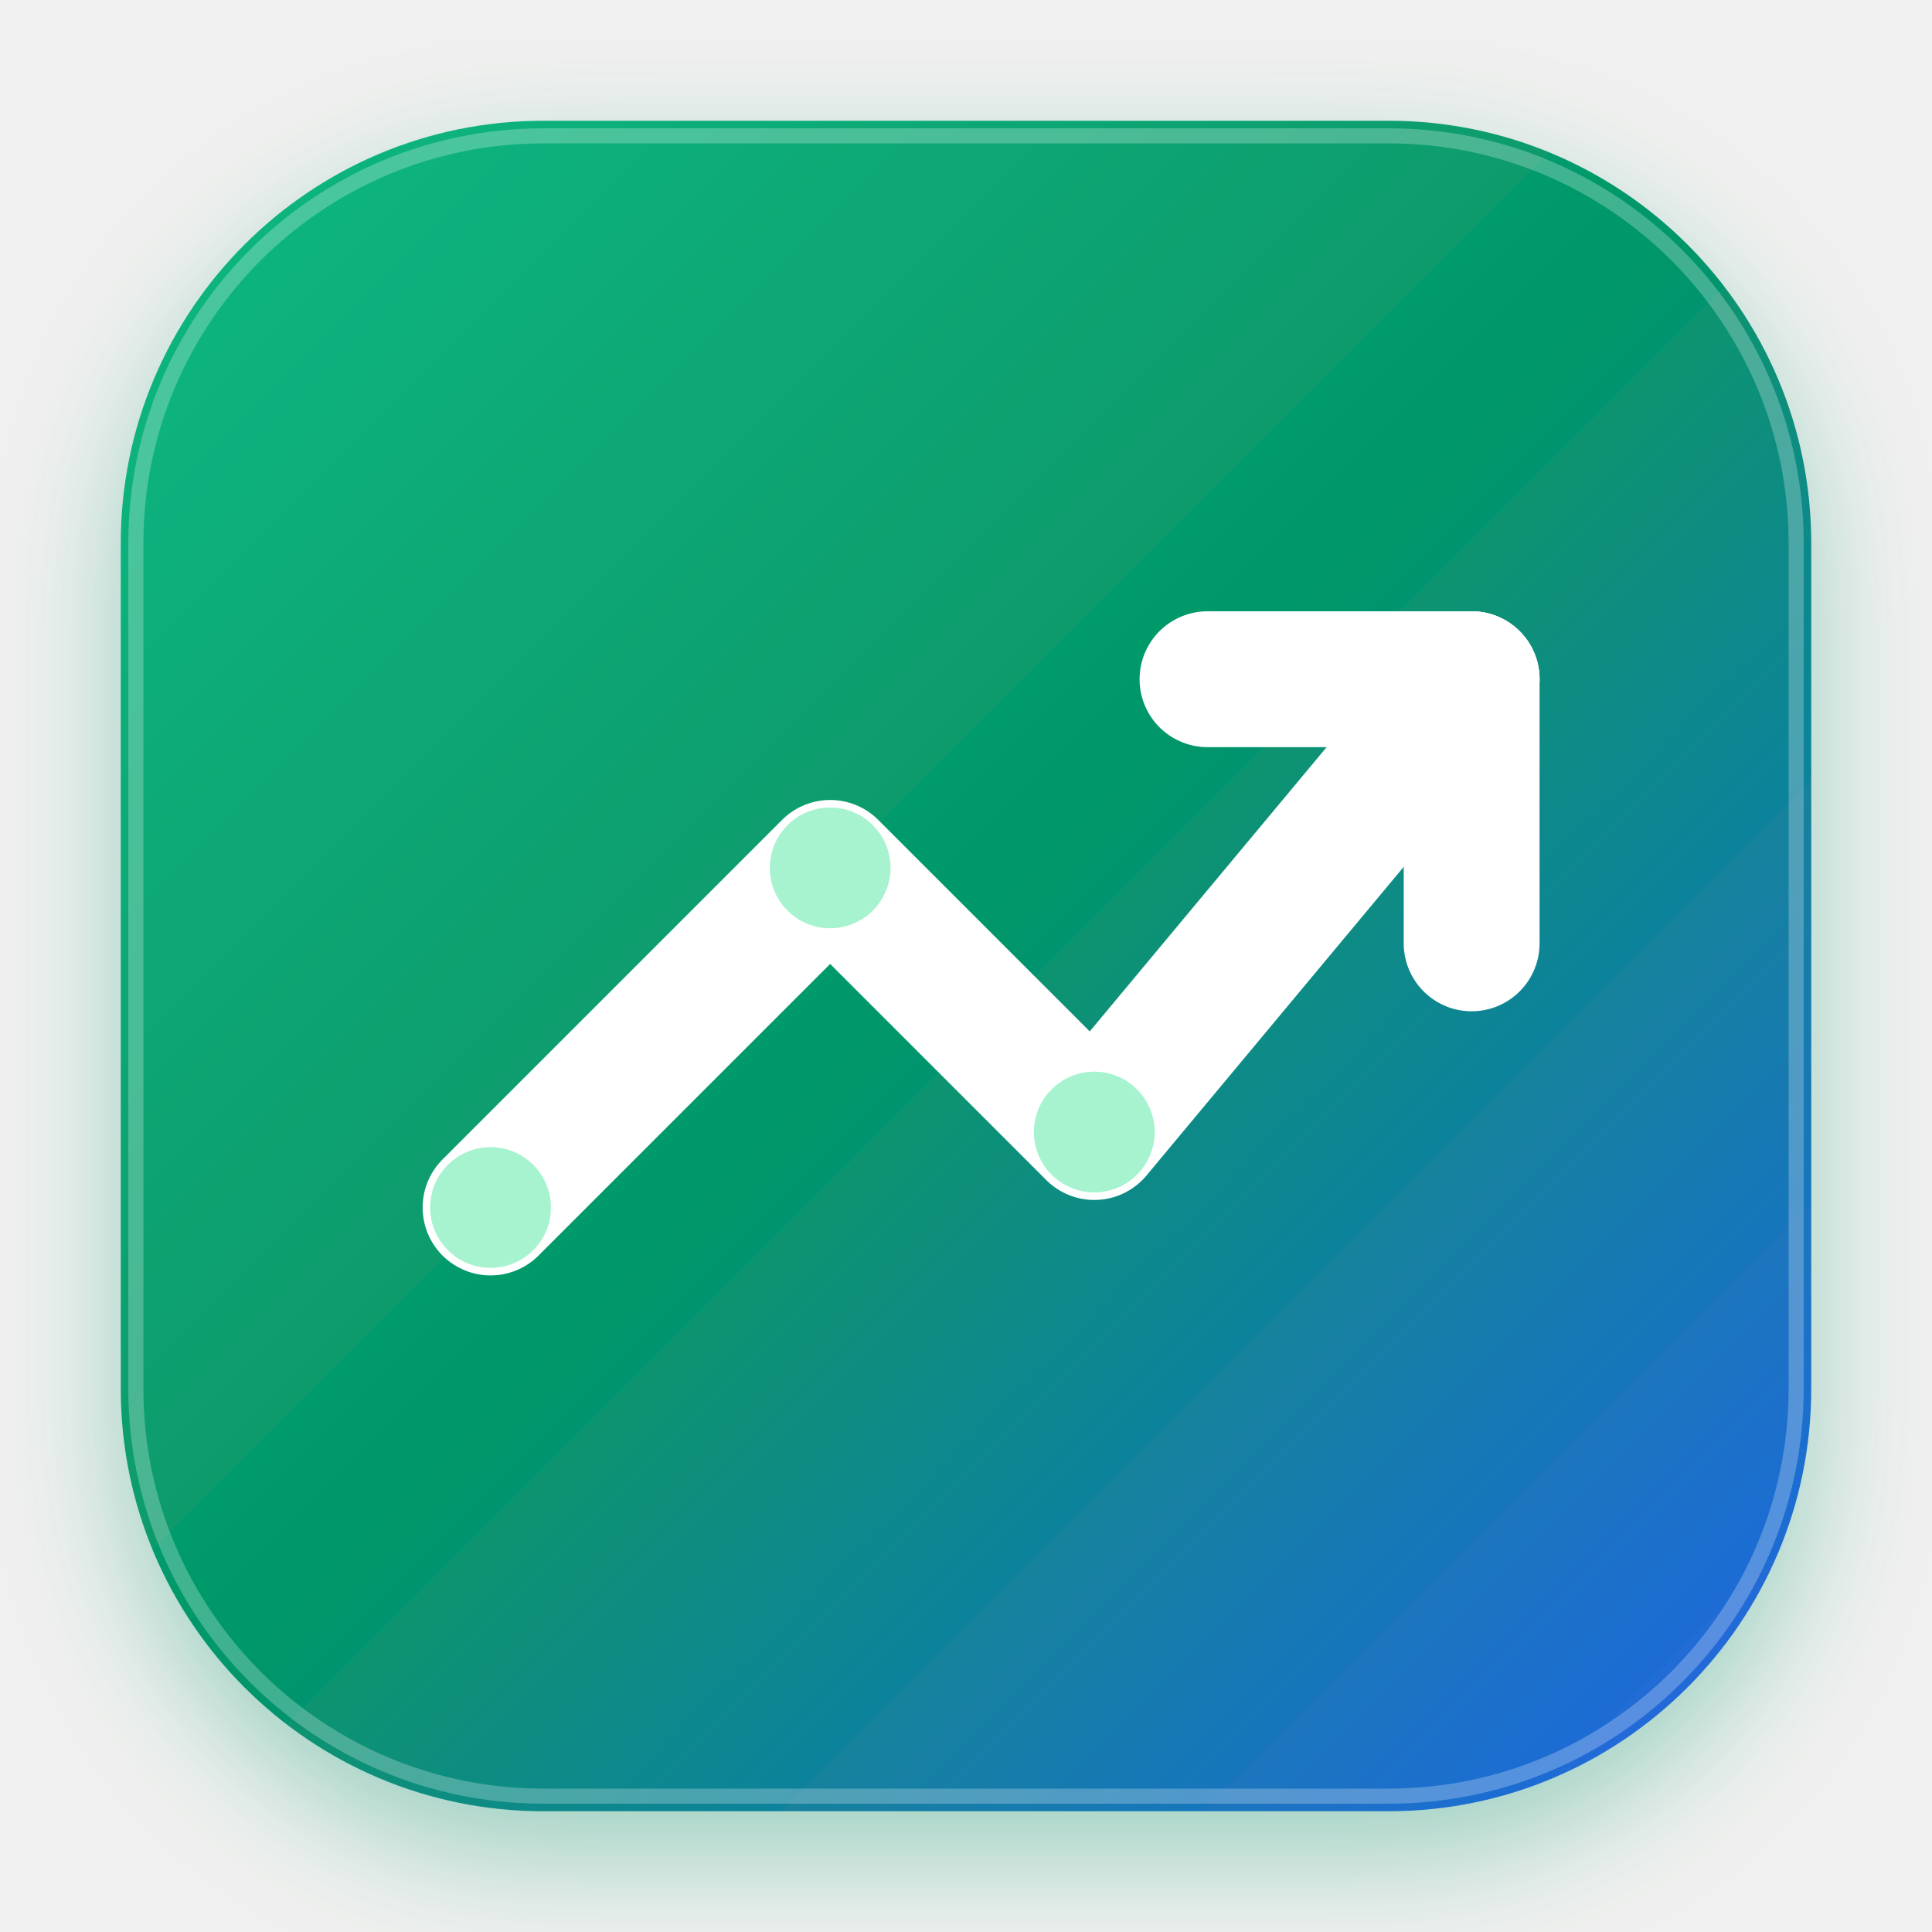
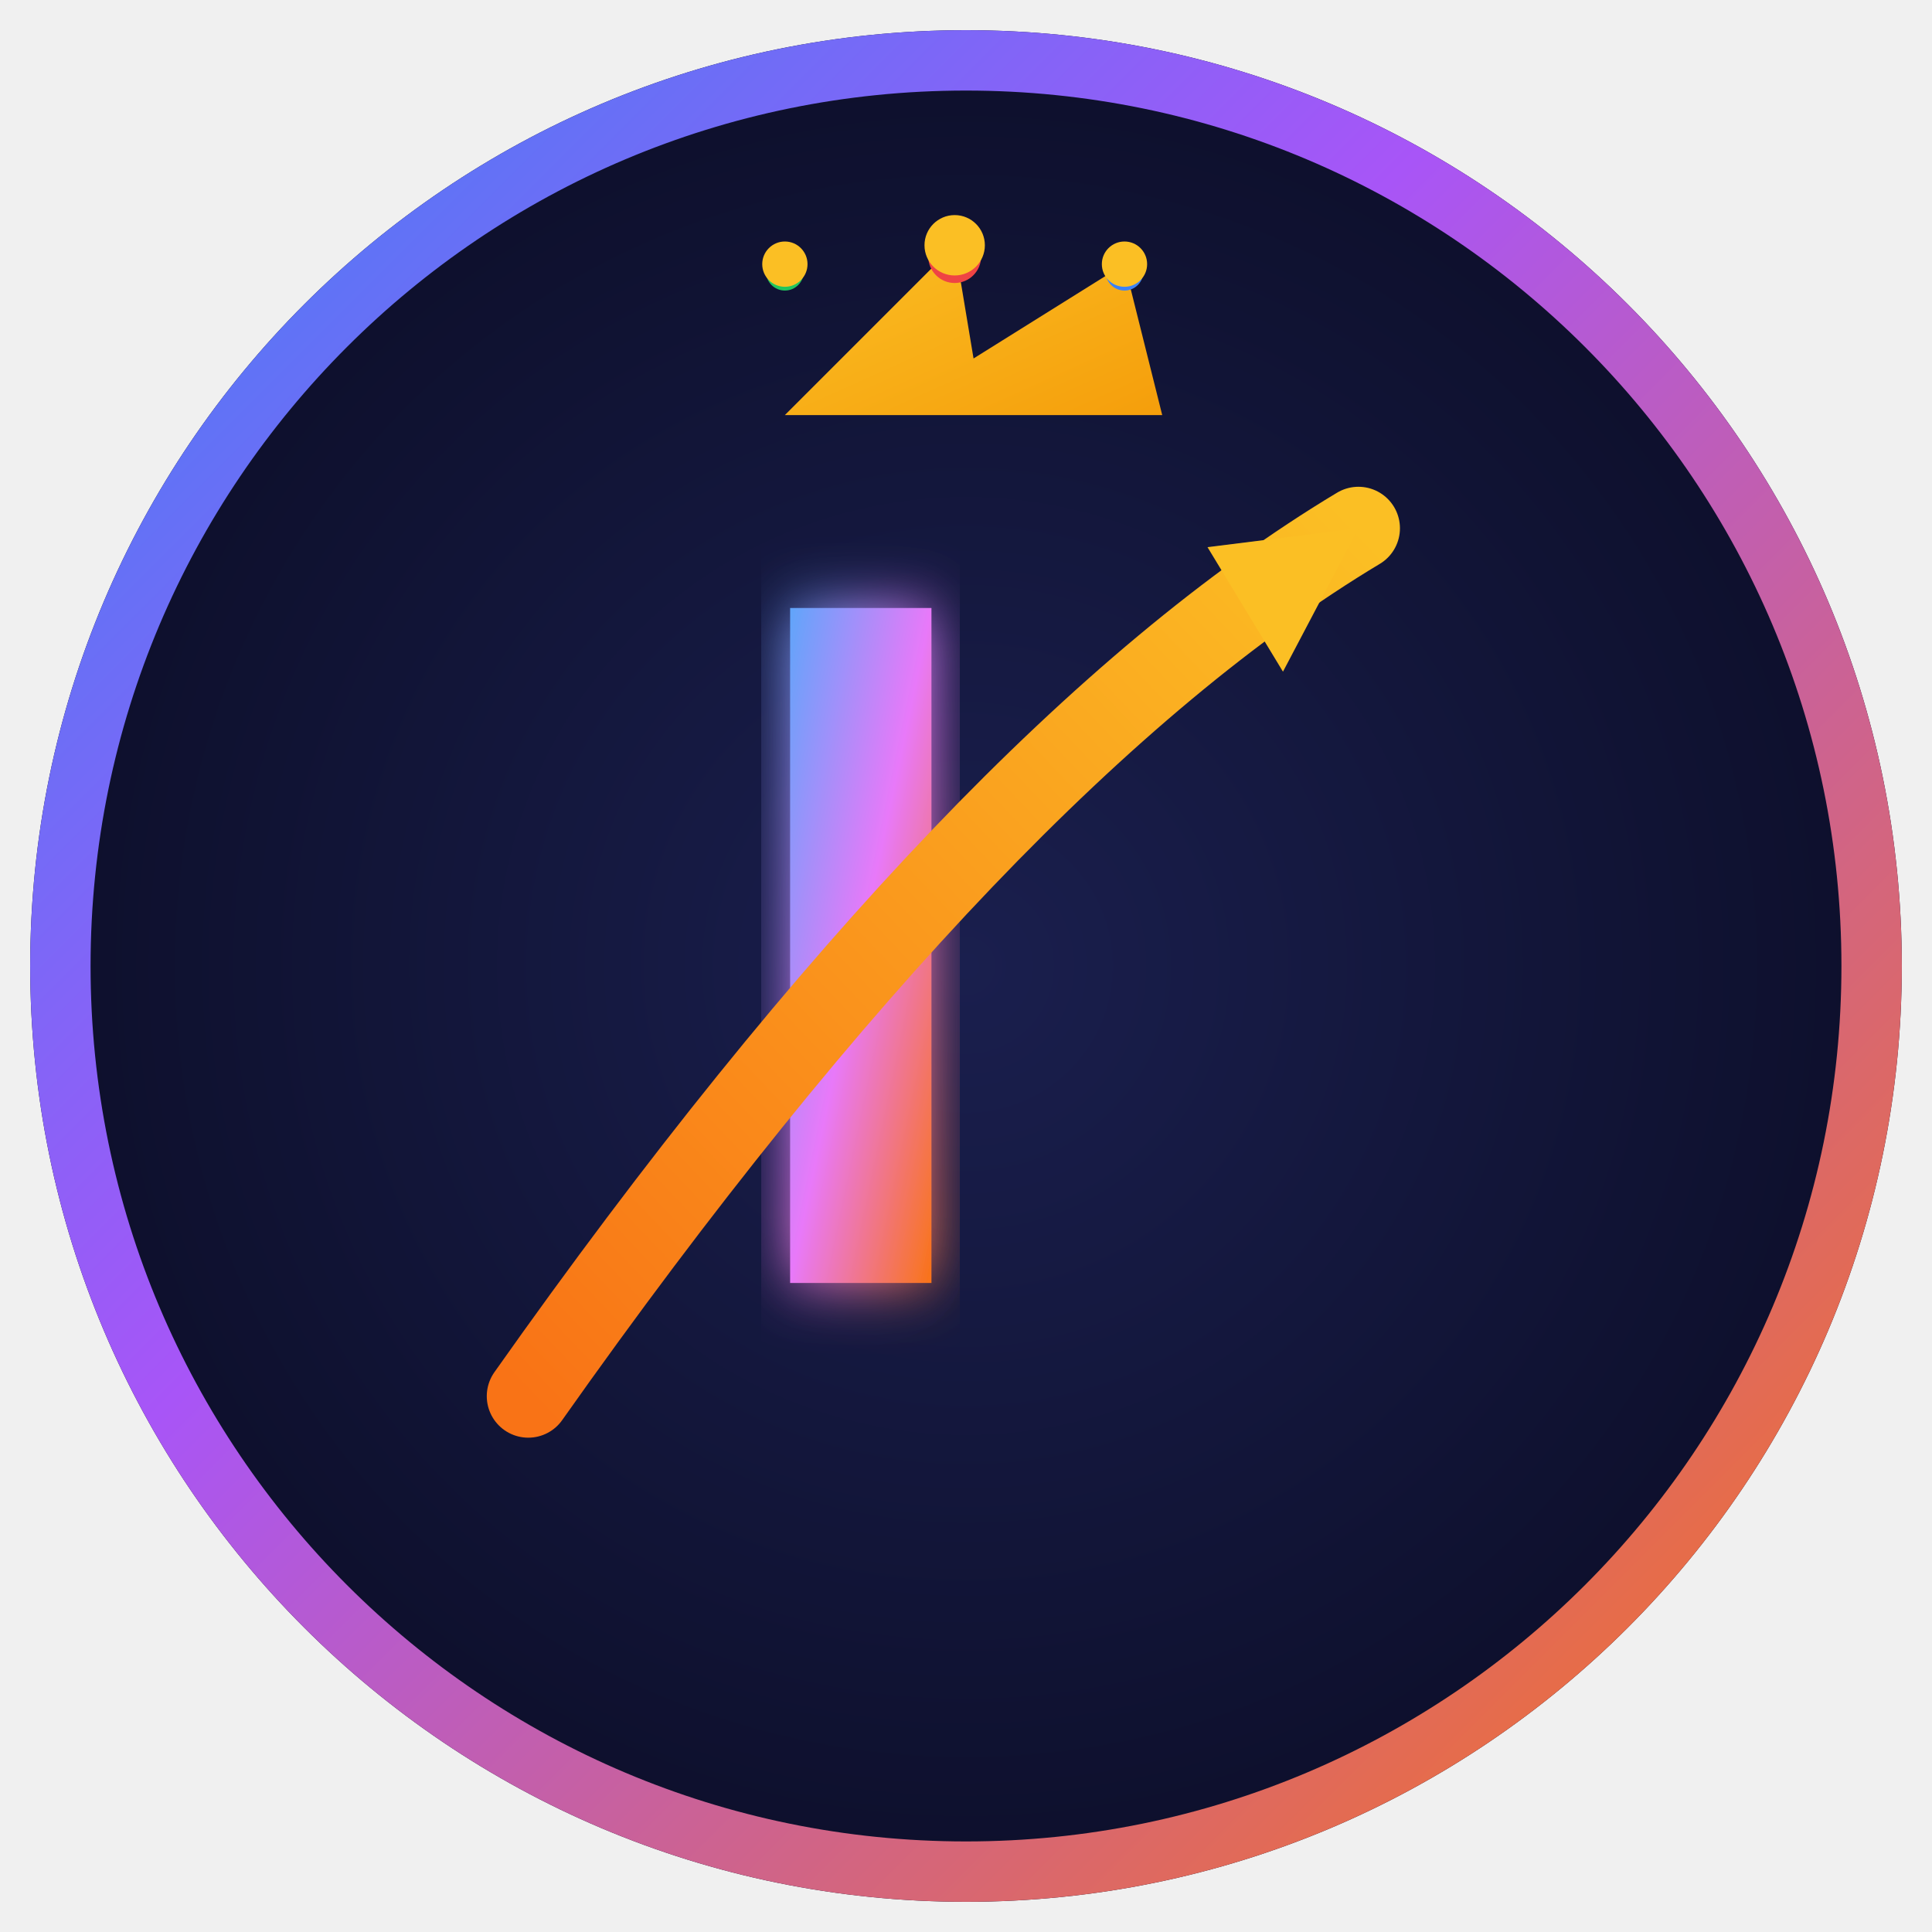
<svg xmlns="http://www.w3.org/2000/svg" viewBox="0 0 512 512" fill="none">
  <defs>
-     <linearGradient id="primaryGrad" x1="0%" y1="0%" x2="100%" y2="100%">
-       <stop offset="0%" stop-color="#10B981" />
-       <stop offset="50%" stop-color="#059669" />
-       <stop offset="100%" stop-color="#2563EB" />
+     <radialGradient id="bg" cx="50%" cy="50%" r="50%">
+       <stop offset="0%" stop-color="#1a1f4e" />
+       <stop offset="100%" stop-color="#0d0f2b" />
+     </radialGradient>
+     <linearGradient id="ringGrad" x1="0%" y1="0%" x2="100%" y2="100%">
+       <stop offset="0%" stop-color="#3b82f6" />
+       <stop offset="40%" stop-color="#a855f7" />
+       <stop offset="100%" stop-color="#f97316" />
    </linearGradient>
-     <linearGradient id="glowGrad" x1="0%" y1="0%" x2="100%" y2="100%">
-       <stop offset="0%" stop-color="#34D399" stop-opacity="0.8" />
-       <stop offset="100%" stop-color="#60A5FA" stop-opacity="0.8" />
+     <linearGradient id="letterGrad" x1="0%" y1="0%" x2="100%" y2="100%">
+       <stop offset="0%" stop-color="#60a5fa" />
+       <stop offset="50%" stop-color="#e879f9" />
+       <stop offset="100%" stop-color="#f97316" />
    </linearGradient>
-     <filter id="shadow" x="-10%" y="-10%" width="130%" height="130%">
-       <feDropShadow dx="0" dy="12" stdDeviation="16" flood-color="#059669" flood-opacity="0.35" />
+     <linearGradient id="arrowGrad" x1="0%" y1="100%" x2="100%" y2="0%">
+       <stop offset="0%" stop-color="#f97316" />
+       <stop offset="100%" stop-color="#fbbf24" />
+     </linearGradient>
+     <linearGradient id="crownGrad" x1="0%" y1="0%" x2="100%" y2="100%">
+       <stop offset="0%" stop-color="#fbbf24" />
+       <stop offset="100%" stop-color="#f59e0b" />
+     </linearGradient>
+     <filter id="glow" x="-20%" y="-20%" width="140%" height="140%">
+       <feGaussianBlur stdDeviation="8" result="coloredBlur" />
+       <feMerge>
+         <feMergeNode in="coloredBlur" />
+         <feMergeNode in="SourceGraphic" />
+       </feMerge>
    </filter>
  </defs>
-   <rect x="32" y="32" width="448" height="448" rx="112" fill="url(#primaryGrad)" filter="url(#shadow)" />
-   <rect x="36" y="36" width="440" height="440" rx="108" fill="none" stroke="rgba(255,255,255,0.25)" stroke-width="4" />
-   <g transform="translate(110, 120)">
-     <path d="M20 200 L110 110 L180 180 L280 60" fill="none" stroke="#FFFFFF" stroke-width="36" stroke-linecap="round" stroke-linejoin="round" />
-     <path d="M210 60 L280 60 L280 130" fill="none" stroke="#FFFFFF" stroke-width="36" stroke-linecap="round" stroke-linejoin="round" />
-     <circle cx="20" cy="200" r="16" fill="#A7F3D0" />
-     <circle cx="110" cy="110" r="16" fill="#A7F3D0" />
-     <circle cx="180" cy="180" r="16" fill="#A7F3D0" />
-     <circle cx="280" cy="60" r="18" fill="#FFFFFF" />
+   <circle cx="256" cy="256" r="248" fill="url(#bg)" />
+   <circle cx="256" cy="256" r="240" fill="none" stroke="url(#ringGrad)" stroke-width="16" />
+   <text x="192" y="340" font-family="Arial, sans-serif" font-size="260" font-weight="900" fill="url(#letterGrad)" filter="url(#glow)">I</text>
+   <path d="M 140 370 Q 260 200 360 140" fill="none" stroke="url(#arrowGrad)" stroke-width="22" stroke-linecap="round" />
+   <polygon points="360,140 320,145 340,178" fill="#fbbf24" />
+   <g transform="translate(198, 60)">
+     <path d="M10 50 L110 50 L100 10 L60 35 L55 5 L10 50 Z" fill="url(#crownGrad)" />
+     <circle cx="55" cy="8" r="7" fill="#ef4444" />
+     <circle cx="100" cy="12" r="5" fill="#3b82f6" />
+     <circle cx="10" cy="12" r="5" fill="#22c55e" />
+     <circle cx="55" cy="5" r="8" fill="#fbbf24" />
+     <circle cx="100" cy="10" r="6" fill="#fbbf24" />
+     <circle cx="10" cy="10" r="6" fill="#fbbf24" />
  </g>
</svg>
